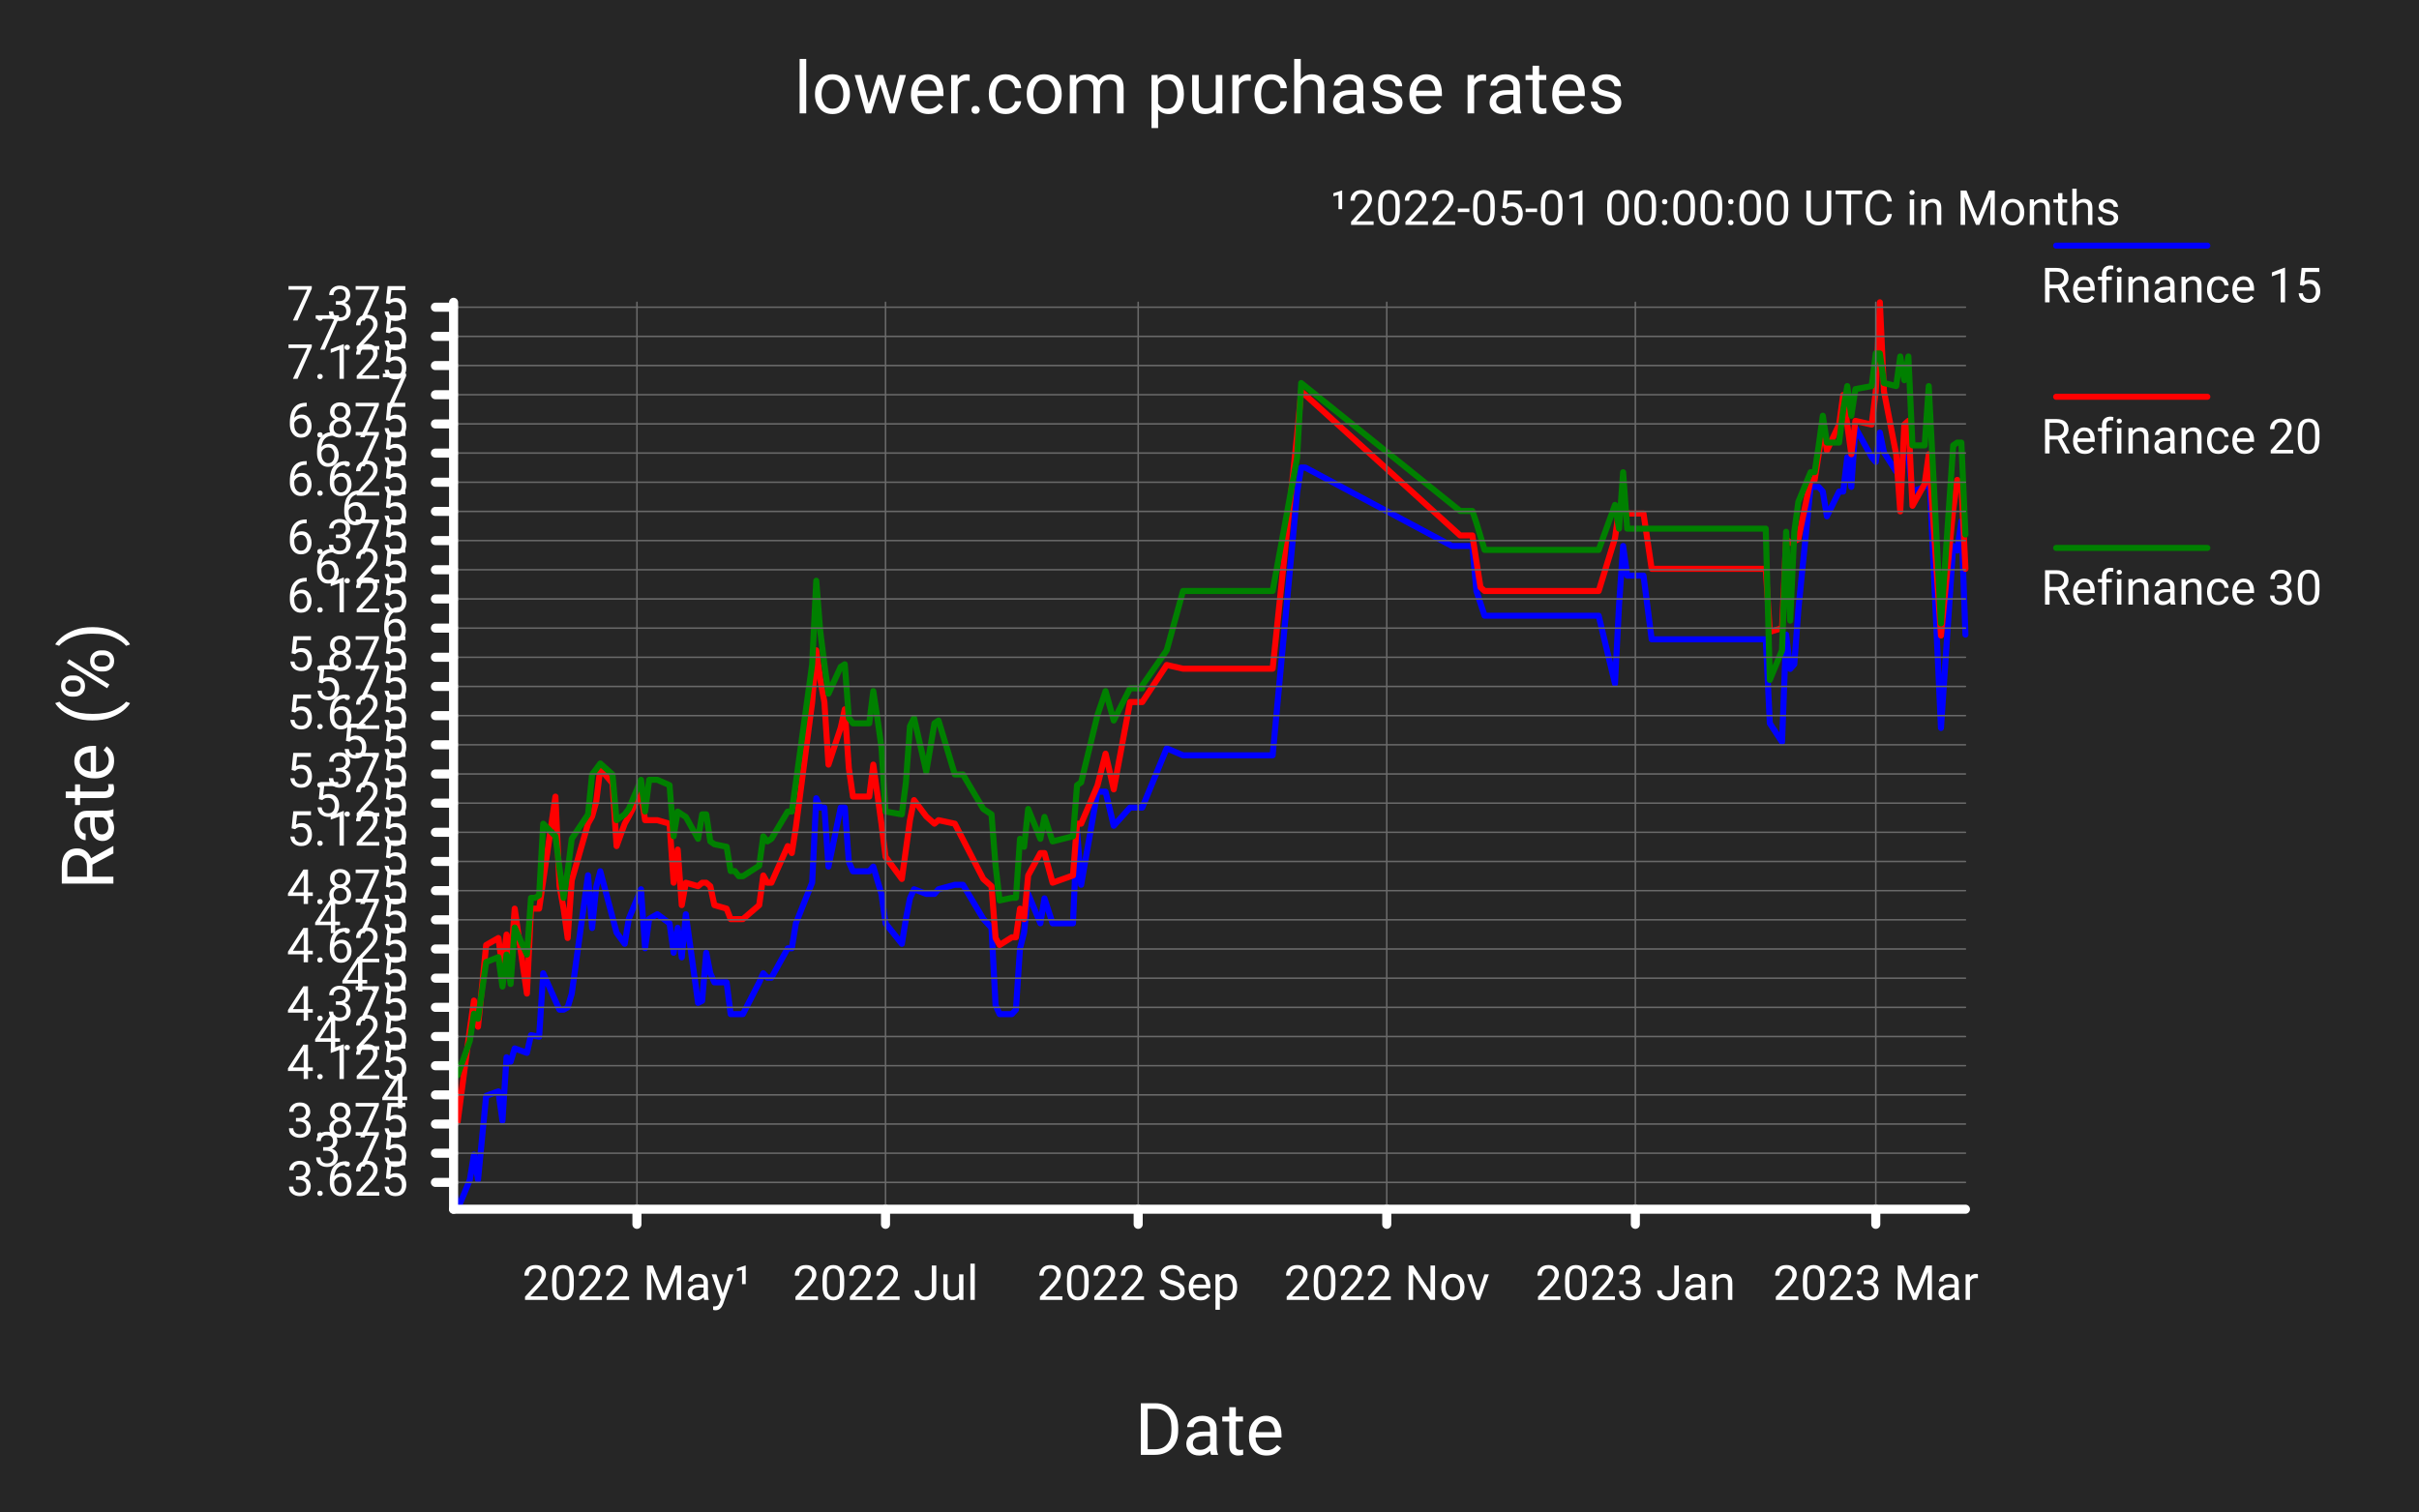
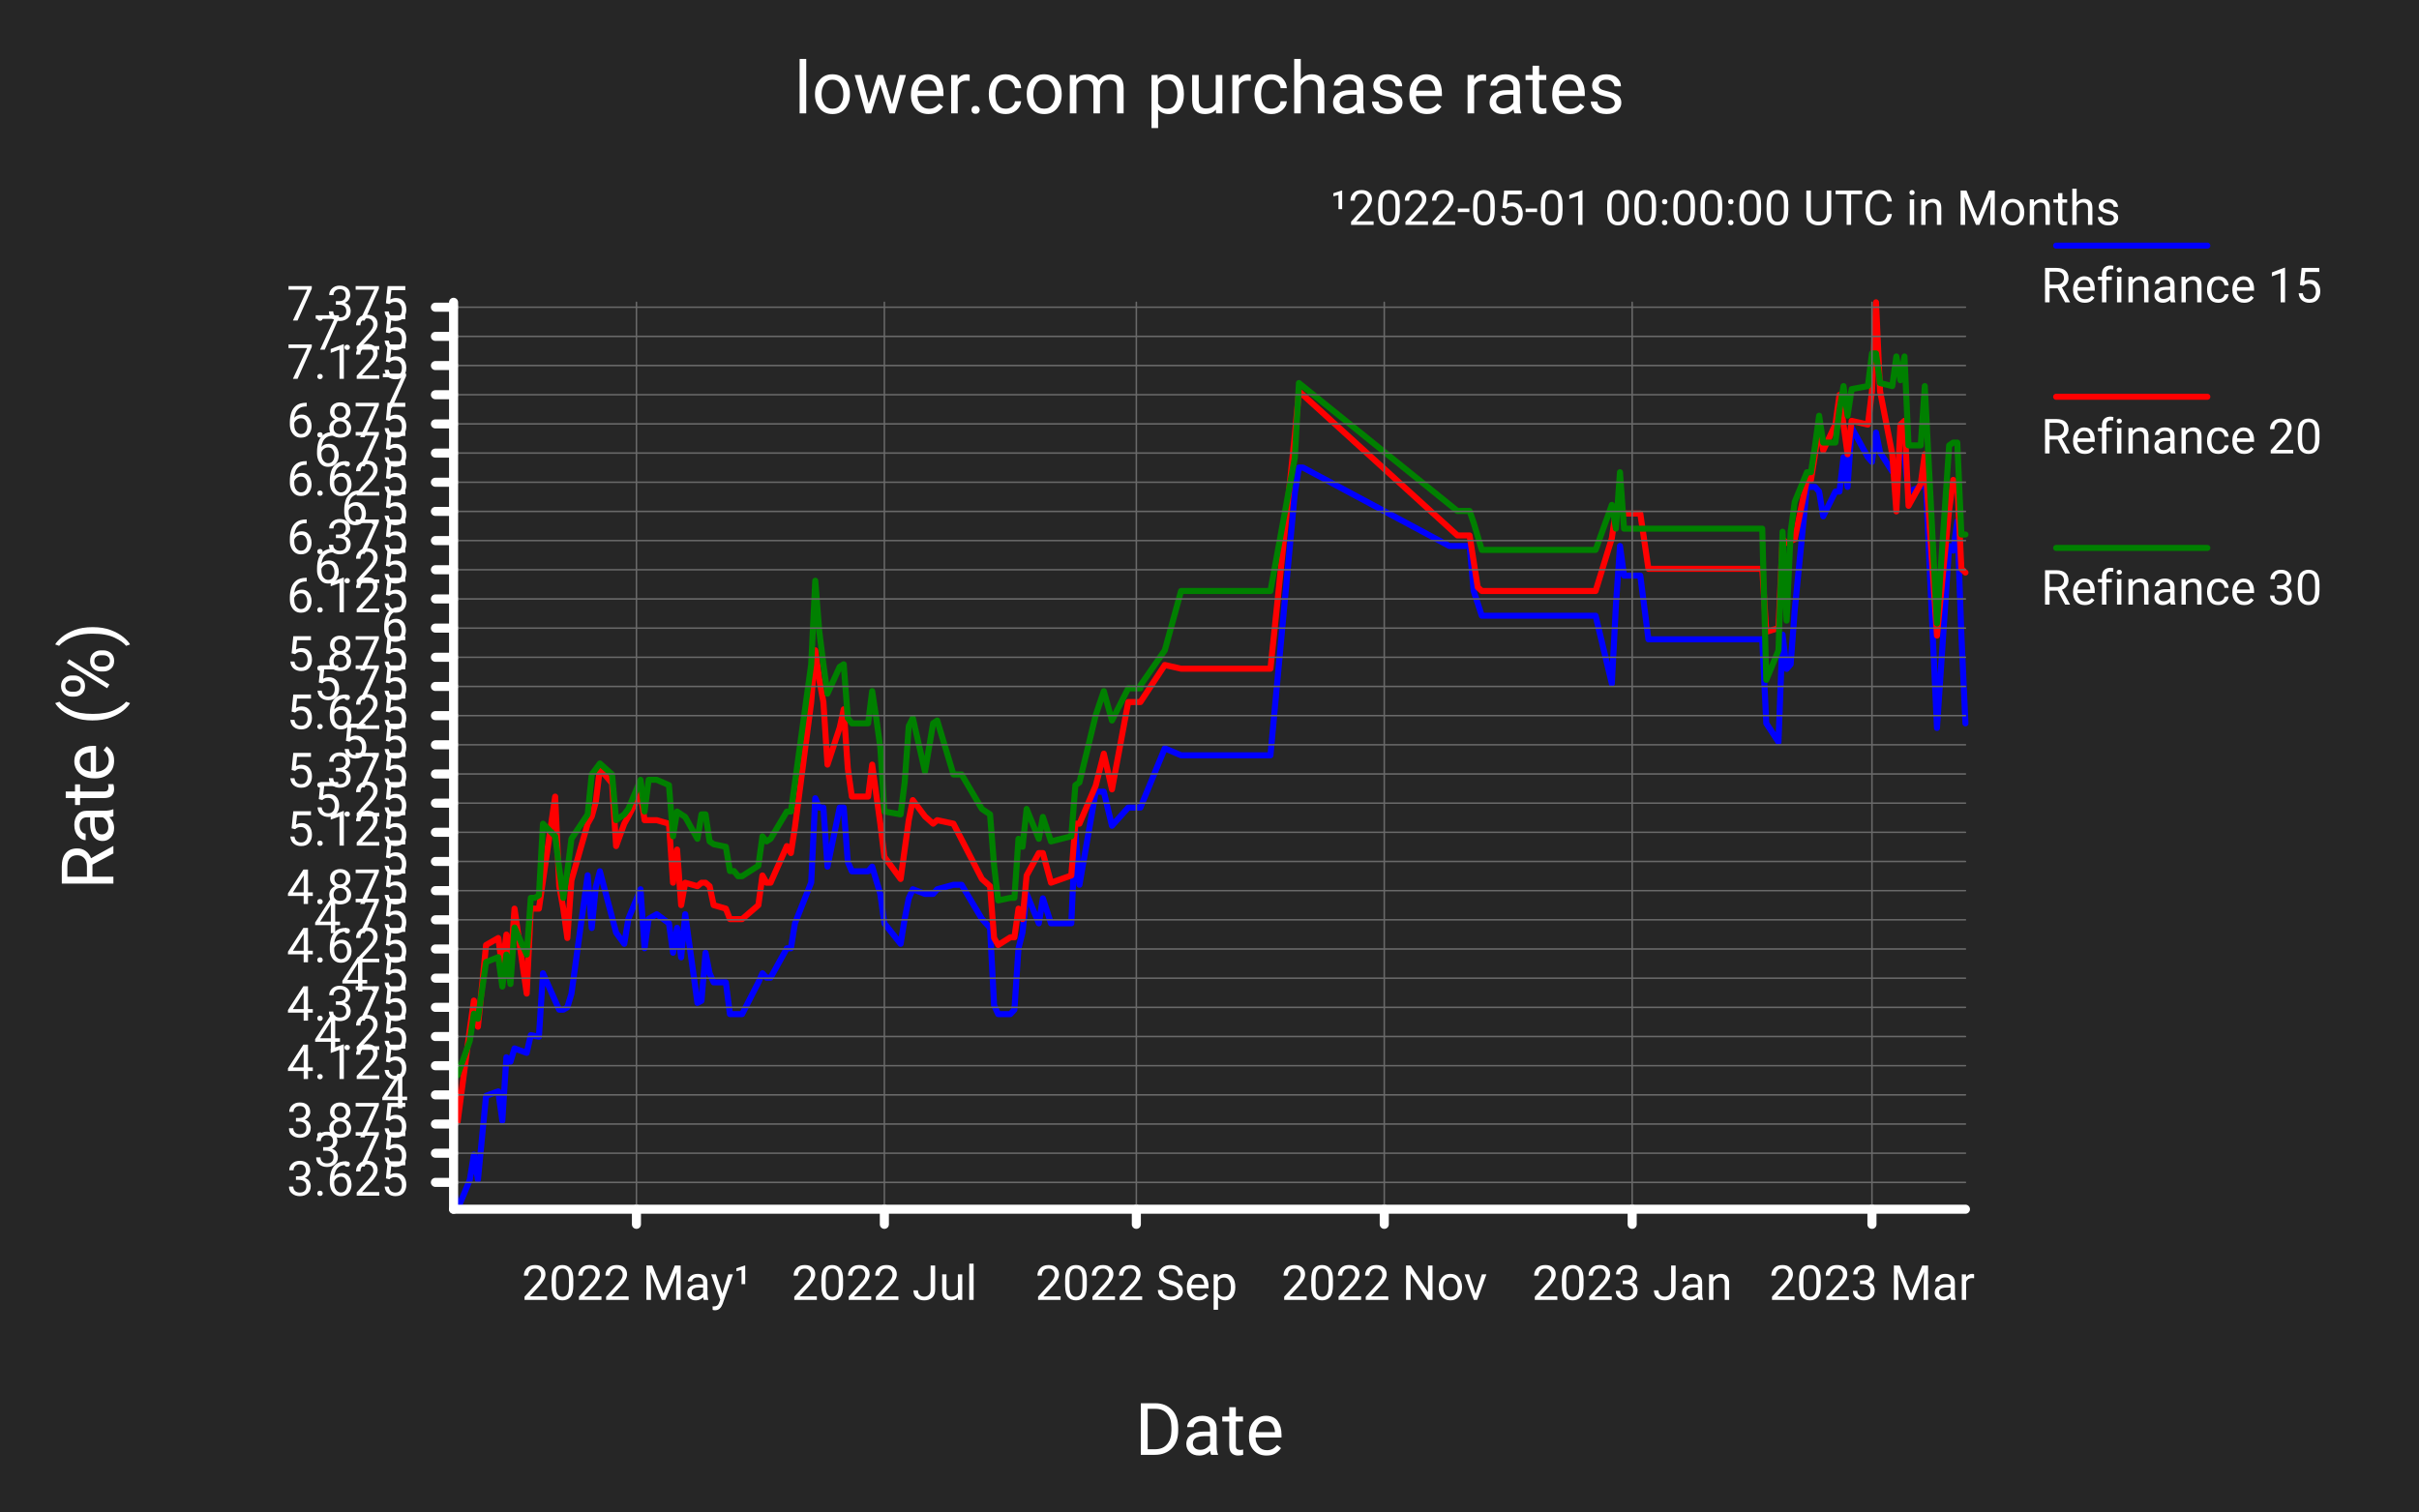
<svg xmlns="http://www.w3.org/2000/svg" class="poloto" width="800" height="500" viewBox="0 0 800 500">
  <style>.poloto{stroke-linecap:round;stroke-linejoin:round;font-family:Roboto,sans-serif;font-size:16px;}.poloto_background{fill:#262626;}.poloto_scatter{stroke-width:7}.poloto_tick_line{stroke:dimgray;stroke-width:0.5}.poloto_line{stroke-width:2}.poloto_text{fill: white;}.poloto_axis_lines{stroke: white;stroke-width:3;fill:none;stroke-dasharray:none}.poloto_title{font-size:24px;dominant-baseline:start;text-anchor:middle;}.poloto_xname{font-size:24px;dominant-baseline:start;text-anchor:middle;}.poloto_yname{font-size:24px;dominant-baseline:start;text-anchor:middle;}.poloto0stroke{stroke:blue;}.poloto1stroke{stroke:red;}.poloto2stroke{stroke:green;}.poloto3stroke{stroke:gold;}.poloto4stroke{stroke:aqua;}.poloto5stroke{stroke:lime;}.poloto6stroke{stroke:orange;}.poloto7stroke{stroke:chocolate;}.poloto0fill{fill:blue;}.poloto1fill{fill:red;}.poloto2fill{fill:green;}.poloto3fill{fill:gold;}.poloto4fill{fill:aqua;}.poloto5fill{fill:lime;}.poloto6fill{fill:orange;}.poloto7fill{fill:chocolate;}</style>
  <circle r="1e5" class="poloto_background" />
  <text class="poloto_text poloto_legend_text" x="675" y="100">Refinance 15</text>
  <line class="poloto_line poloto_legend_icon poloto0stroke poloto0legend" stroke="black" x1="680" x2="730" y1="81.25" y2="81.25" />
-   <path class="poloto_line poloto0stroke" fill="none" stroke="black" d=" M 150.00 393.13 L 151.35 400.00 L 155.39 390.27 L 156.74 381.94 L 158.09 390.27 L 158.09 390.27 L 160.78 362.48 L 164.82 361.01 L 166.17 370.74 L 167.52 349.74 L 168.87 351.21 L 170.22 346.81 L 174.26 348.28 L 175.61 342.41 L 175.61 342.41 L 178.30 342.95 L 179.65 321.95 L 183.69 331.06 L 185.04 333.99 L 186.39 333.99 L 187.74 333.22 L 189.08 328.74 L 194.47 289.53 L 195.82 306.97 L 197.17 293.46 L 198.52 288.21 L 198.52 288.21 L 203.91 308.52 L 206.60 312.22 L 207.95 303.96 L 211.99 294.16 L 213.34 313.69 L 214.69 303.96 L 214.69 303.96 L 217.39 302.42 L 221.43 305.43 L 222.78 315.16 L 222.78 315.16 L 224.12 306.90 L 225.47 316.70 L 226.82 302.42 L 230.86 331.76 L 232.21 331.06 L 233.56 315.16 L 233.56 315.16 L 234.91 321.95 L 236.25 324.96 L 240.30 324.96 L 241.64 335.46 L 242.99 335.46 L 244.34 335.46 L 245.69 335.46 L 251.08 324.96 L 252.43 321.95 L 253.77 323.42 L 255.12 323.42 L 255.12 323.42 L 260.51 313.69 L 261.86 313.69 L 263.21 305.43 L 268.60 291.92 L 269.95 264.05 L 271.29 267.14 L 272.64 267.14 L 273.99 286.67 L 278.03 267.14 L 279.38 267.14 L 280.73 285.13 L 282.08 288.21 L 287.47 288.21 L 288.81 286.67 L 290.16 291.22 L 291.51 295.70 L 292.86 305.43 L 298.25 312.22 L 299.60 303.96 L 300.94 297.17 L 302.29 294.16 L 306.33 295.70 L 309.03 295.70 L 310.38 294.16 L 315.77 292.69 L 315.77 292.69 L 315.77 292.69 L 315.77 292.69 L 315.77 292.69 L 315.77 292.69 L 318.46 292.69 L 318.46 292.69 L 318.46 292.69 L 318.46 292.69 L 318.46 292.69 L 318.46 292.69 L 325.20 303.96 L 327.90 306.90 L 329.25 332.53 L 330.59 335.46 L 334.64 335.46 L 335.98 333.99 L 337.33 313.69 L 338.68 308.44 L 340.03 295.70 L 344.07 305.43 L 344.07 305.43 L 345.42 297.17 L 348.11 305.43 L 348.11 305.43 L 354.85 305.43 L 356.20 274.70 L 357.55 292.69 L 362.94 261.89 L 365.63 261.89 L 365.63 261.89 L 368.33 273.16 L 373.72 267.14 L 373.72 267.14 L 373.72 267.14 L 373.72 267.14 L 373.72 267.14 L 373.72 267.14 L 373.72 267.14 L 373.72 267.14 L 373.72 267.14 L 377.76 267.14 L 385.85 247.53 L 391.24 249.85 L 391.24 249.85 L 395.28 249.85 L 400.67 249.85 L 402.02 249.85 L 402.02 249.85 L 402.02 249.85 L 402.02 249.85 L 402.02 249.85 L 419.54 249.85 L 420.89 249.85 L 428.98 162.92 L 430.32 154.66 L 431.67 154.66 L 480.19 180.60 L 485.58 180.60 L 486.93 180.60 L 488.27 195.50 L 490.97 203.68 L 490.97 203.68 L 496.36 203.68 L 497.71 203.68 L 499.06 203.68 L 500.40 203.68 L 504.45 203.68 L 505.80 203.68 L 508.49 203.68 L 509.84 203.68 L 513.88 203.68 L 515.23 203.68 L 515.23 203.68 L 519.27 203.68 L 523.32 203.68 L 524.66 203.68 L 526.01 203.68 L 527.36 203.68 L 528.71 203.68 L 534.10 226.15 L 535.44 200.21 L 536.79 180.60 L 538.14 190.40 L 542.18 190.40 L 543.53 190.40 L 543.53 190.40 L 546.23 211.48 L 547.57 211.48 L 551.62 211.48 L 552.96 211.48 L 554.31 211.48 L 555.66 211.48 L 557.01 211.48 L 557.01 211.48 L 557.01 211.48 L 557.01 211.48 L 563.75 211.48 L 566.44 211.48 L 570.49 211.48 L 571.83 211.48 L 574.53 211.48 L 575.88 211.48 L 581.27 211.48 L 582.61 211.48 L 583.96 211.48 L 585.31 239.27 L 589.35 245.45 L 590.70 209.93 L 592.05 221.28 L 593.40 219.74 L 594.74 201.75 L 598.79 161.07 L 600.13 161.07 L 601.48 161.07 L 602.83 162.61 L 604.18 170.79 L 608.22 162.61 L 609.57 162.61 L 610.92 151.26 L 612.26 161.07 L 613.61 141.46 L 619.00 151.26 L 620.35 152.80 L 621.70 143.08 L 623.05 149.64 L 627.09 155.97 L 628.44 152.80 L 629.78 151.26 L 631.13 151.26 L 632.48 162.61 L 636.52 161.07 L 637.87 152.80 L 641.91 240.81 L 645.96 180.60 L 647.30 182.14 L 648.65 172.41 L 650.00 209.93" />
+   <path class="poloto_line poloto0stroke" fill="none" stroke="black" d=" M 150.00 393.13 L 151.34 400.00 L 155.38 390.27 L 156.72 381.94 L 158.06 390.27 L 158.06 390.27 L 160.75 362.48 L 164.78 361.01 L 166.13 370.74 L 167.47 349.74 L 168.82 351.21 L 170.16 346.81 L 174.19 348.28 L 175.54 342.41 L 175.54 342.41 L 178.23 342.95 L 179.57 321.95 L 183.60 331.06 L 184.95 333.99 L 186.29 333.99 L 187.63 333.22 L 188.98 328.74 L 194.35 289.53 L 195.70 306.97 L 197.04 293.46 L 198.39 288.21 L 198.39 288.21 L 203.76 308.52 L 206.45 312.22 L 207.80 303.96 L 211.83 294.16 L 213.17 313.69 L 214.52 303.96 L 214.52 303.96 L 217.20 302.42 L 221.24 305.43 L 222.58 315.16 L 222.58 315.16 L 223.92 306.90 L 225.27 316.70 L 226.61 302.42 L 230.65 331.76 L 231.99 331.06 L 233.33 315.16 L 233.33 315.16 L 234.68 321.95 L 236.02 324.96 L 240.05 324.96 L 241.40 335.46 L 242.74 335.46 L 244.09 335.46 L 245.43 335.46 L 250.81 324.96 L 252.15 321.95 L 253.49 323.42 L 254.84 323.42 L 254.84 323.42 L 260.22 313.69 L 261.56 313.69 L 262.90 305.43 L 268.28 291.92 L 269.62 264.05 L 270.97 267.14 L 272.31 267.14 L 273.66 286.67 L 277.69 267.14 L 279.03 267.14 L 280.38 285.13 L 281.72 288.21 L 287.10 288.21 L 288.44 286.67 L 289.78 291.22 L 291.13 295.70 L 292.47 305.43 L 297.85 312.22 L 299.19 303.96 L 300.54 297.17 L 301.88 294.16 L 305.91 295.70 L 308.60 295.70 L 309.95 294.16 L 315.32 292.69 L 315.32 292.69 L 315.32 292.69 L 315.32 292.69 L 315.32 292.69 L 315.32 292.69 L 318.01 292.69 L 318.01 292.69 L 318.01 292.69 L 318.01 292.69 L 318.01 292.69 L 318.01 292.69 L 324.73 303.96 L 327.42 306.90 L 328.76 332.53 L 330.11 335.46 L 334.14 335.46 L 335.48 333.99 L 336.83 313.69 L 338.17 308.44 L 339.52 295.70 L 343.55 305.43 L 343.55 305.43 L 344.89 297.17 L 347.58 305.43 L 347.58 305.43 L 354.30 305.43 L 355.65 274.70 L 356.99 292.69 L 362.37 261.89 L 365.05 261.89 L 365.05 261.89 L 367.74 273.16 L 373.12 267.14 L 373.12 267.14 L 373.12 267.14 L 373.12 267.14 L 373.12 267.14 L 373.12 267.14 L 373.12 267.14 L 373.12 267.14 L 373.12 267.14 L 377.15 267.14 L 385.22 247.53 L 390.59 249.85 L 390.59 249.85 L 394.62 249.85 L 400.00 249.85 L 401.34 249.85 L 401.34 249.85 L 401.34 249.85 L 401.34 249.85 L 401.34 249.85 L 418.82 249.85 L 420.16 249.85 L 428.23 162.92 L 429.57 154.66 L 430.91 154.66 L 479.30 180.60 L 484.68 180.60 L 486.02 180.60 L 487.37 195.50 L 490.05 203.68 L 490.05 203.68 L 495.43 203.68 L 496.77 203.68 L 498.12 203.68 L 499.46 203.68 L 503.49 203.68 L 504.84 203.68 L 507.53 203.68 L 508.87 203.68 L 512.90 203.68 L 514.25 203.68 L 514.25 203.68 L 518.28 203.68 L 522.31 203.68 L 523.66 203.68 L 525.00 203.68 L 526.34 203.68 L 527.69 203.68 L 533.06 226.15 L 534.41 200.21 L 535.75 180.60 L 537.10 190.40 L 541.13 190.40 L 542.47 190.40 L 542.47 190.40 L 545.16 211.48 L 546.51 211.48 L 550.54 211.48 L 551.88 211.48 L 553.23 211.48 L 554.57 211.48 L 555.91 211.48 L 555.91 211.48 L 555.91 211.48 L 555.91 211.48 L 562.63 211.48 L 565.32 211.48 L 569.35 211.48 L 570.70 211.48 L 573.39 211.48 L 574.73 211.48 L 580.11 211.48 L 581.45 211.48 L 582.80 211.48 L 584.14 239.27 L 588.17 245.45 L 589.52 209.93 L 590.86 221.28 L 592.20 219.74 L 593.55 201.75 L 597.58 161.07 L 598.92 161.07 L 600.27 161.07 L 601.61 162.61 L 602.96 170.79 L 606.99 162.61 L 608.33 162.61 L 609.68 151.26 L 611.02 161.07 L 612.37 141.46 L 617.74 151.26 L 619.09 152.80 L 620.43 143.08 L 621.77 149.64 L 625.81 155.97 L 627.15 152.80 L 628.49 151.26 L 629.84 151.26 L 631.18 162.61 L 635.22 161.07 L 636.56 152.80 L 640.59 240.81 L 644.62 180.60 L 645.97 182.14 L 647.31 172.41 L 648.66 209.93 L 650.00 239.27" />
  <text class="poloto_text poloto_legend_text" x="675" y="150">Refinance 20</text>
  <line class="poloto_line poloto_legend_icon poloto1stroke poloto1legend" stroke="black" x1="680" x2="730" y1="131.25" y2="131.25" />
-   <path class="poloto_line poloto1stroke" fill="none" stroke="black" d=" M 150.00 350.51 L 151.35 371.13 L 155.39 340.40 L 156.74 330.98 L 158.09 339.63 L 158.09 339.63 L 160.78 312.61 L 164.82 310.29 L 166.17 320.10 L 167.52 309.14 L 168.87 318.94 L 170.22 300.57 L 174.26 328.67 L 175.61 300.57 L 175.61 300.57 L 178.30 300.57 L 178.30 300.57 L 183.69 263.51 L 185.04 293.15 L 186.39 300.57 L 187.74 310.29 L 189.08 291.22 L 194.47 272.47 L 195.82 270.07 L 197.17 265.29 L 198.52 254.32 L 202.56 259.11 L 203.91 279.88 L 206.60 272.47 L 207.95 270.07 L 211.99 262.27 L 213.34 271.31 L 214.69 271.31 L 214.69 271.31 L 217.39 271.31 L 221.43 272.47 L 222.78 292.00 L 222.78 292.00 L 224.12 281.03 L 225.47 299.41 L 226.82 292.00 L 230.86 293.15 L 232.21 292.00 L 233.56 292.00 L 233.56 292.00 L 234.91 293.15 L 236.25 299.41 L 240.30 300.57 L 241.64 304.04 L 242.99 304.04 L 244.34 304.04 L 245.69 304.04 L 251.08 299.41 L 252.43 289.60 L 253.77 292.00 L 255.12 292.00 L 255.12 292.00 L 260.51 279.88 L 261.86 282.19 L 263.21 273.62 L 268.60 232.24 L 269.95 215.11 L 271.29 224.91 L 272.64 232.24 L 273.99 252.93 L 278.03 240.74 L 279.38 234.64 L 280.73 254.17 L 282.08 263.51 L 287.47 263.51 L 288.81 252.93 L 290.16 262.74 L 291.51 272.47 L 292.86 283.43 L 298.25 290.76 L 299.60 281.03 L 300.94 271.31 L 302.29 264.67 L 306.33 270.07 L 309.03 272.47 L 310.38 271.31 L 315.77 272.47 L 315.77 272.47 L 315.77 272.47 L 315.77 272.47 L 315.77 272.47 L 315.77 272.47 L 315.77 272.47 L 315.77 272.47 L 315.77 272.47 L 315.77 272.47 L 315.77 272.47 L 315.77 272.47 L 325.20 290.76 L 327.90 293.15 L 329.25 310.29 L 330.59 312.61 L 334.64 310.06 L 335.98 310.06 L 337.33 300.57 L 338.68 304.04 L 340.03 289.60 L 344.07 282.19 L 344.07 282.19 L 345.42 282.19 L 348.11 292.00 L 348.11 292.00 L 354.85 289.60 L 356.20 272.47 L 357.55 272.47 L 362.94 259.88 L 365.63 249.31 L 365.63 249.31 L 368.33 261.12 L 373.72 232.24 L 373.72 232.24 L 373.72 232.24 L 373.72 232.24 L 373.72 232.24 L 373.72 232.24 L 373.72 232.24 L 373.72 232.24 L 373.72 232.24 L 377.76 232.24 L 385.85 219.97 L 391.24 221.20 L 393.94 221.20 L 395.28 221.20 L 395.28 221.20 L 402.02 221.20 L 403.37 221.20 L 403.37 221.20 L 403.37 221.20 L 403.37 221.20 L 419.54 221.20 L 420.89 221.20 L 428.98 143.85 L 430.32 129.41 L 430.32 129.41 L 482.88 177.12 L 485.58 177.12 L 486.93 177.12 L 489.62 194.26 L 490.97 195.50 L 490.97 195.50 L 496.36 195.50 L 497.71 195.50 L 499.06 195.50 L 500.40 195.50 L 504.45 195.50 L 505.80 195.50 L 508.49 195.50 L 509.84 195.50 L 513.88 195.50 L 515.23 195.50 L 515.23 195.50 L 519.27 195.50 L 523.32 195.50 L 524.66 195.50 L 526.01 195.50 L 527.36 195.50 L 528.71 195.50 L 534.10 178.05 L 535.44 168.55 L 536.79 167.32 L 538.14 169.87 L 542.18 169.87 L 543.53 169.87 L 543.53 169.87 L 546.23 188.16 L 547.57 188.16 L 551.62 188.16 L 552.96 188.16 L 554.31 188.16 L 555.66 188.16 L 557.01 188.16 L 557.01 188.16 L 562.40 188.16 L 562.40 188.16 L 563.75 188.16 L 566.44 188.16 L 570.49 188.16 L 571.83 188.16 L 574.53 188.16 L 575.88 188.16 L 581.27 188.16 L 582.61 188.16 L 583.96 188.16 L 585.31 209.01 L 589.35 207.77 L 590.70 178.36 L 592.05 179.59 L 592.05 179.59 L 594.74 178.36 L 598.79 158.75 L 600.13 158.75 L 601.48 150.26 L 602.83 140.45 L 604.18 149.02 L 608.22 140.45 L 609.57 130.65 L 610.92 140.45 L 612.26 150.26 L 613.61 139.22 L 619.00 140.45 L 620.35 129.41 L 621.70 100.00 L 623.05 129.41 L 627.09 150.26 L 628.44 169.17 L 629.78 140.45 L 631.13 139.22 L 632.48 167.32 L 636.52 160.06 L 637.87 150.26 L 641.91 210.24 L 645.96 168.55 L 647.30 158.75 L 648.65 160.06 L 650.00 188.16" />
+   <path class="poloto_line poloto1stroke" fill="none" stroke="black" d=" M 150.00 350.51 L 151.34 371.13 L 155.38 340.40 L 156.72 330.98 L 158.06 339.63 L 158.06 339.63 L 160.75 312.61 L 164.78 310.29 L 166.13 320.10 L 167.47 309.14 L 168.82 318.94 L 170.16 300.57 L 174.19 328.67 L 175.54 300.57 L 175.54 300.57 L 178.23 300.57 L 178.23 300.57 L 183.60 263.51 L 184.95 293.15 L 186.29 300.57 L 187.63 310.29 L 188.98 291.22 L 194.35 272.47 L 195.70 270.07 L 197.04 265.29 L 198.39 254.32 L 202.42 259.11 L 203.76 279.88 L 206.45 272.47 L 207.80 270.07 L 211.83 262.27 L 213.17 271.31 L 214.52 271.31 L 214.52 271.31 L 217.20 271.31 L 221.24 272.47 L 222.58 292.00 L 222.58 292.00 L 223.92 281.03 L 225.27 299.41 L 226.61 292.00 L 230.65 293.15 L 231.99 292.00 L 233.33 292.00 L 233.33 292.00 L 234.68 293.15 L 236.02 299.41 L 240.05 300.57 L 241.40 304.04 L 242.74 304.04 L 244.09 304.04 L 245.43 304.04 L 250.81 299.41 L 252.15 289.60 L 253.49 292.00 L 254.84 292.00 L 254.84 292.00 L 260.22 279.88 L 261.56 282.19 L 262.90 273.62 L 268.28 232.24 L 269.62 215.11 L 270.97 224.91 L 272.31 232.24 L 273.66 252.93 L 277.69 240.74 L 279.03 234.64 L 280.38 254.17 L 281.72 263.51 L 287.10 263.51 L 288.44 252.93 L 289.78 262.74 L 291.13 272.47 L 292.47 283.43 L 297.85 290.76 L 299.19 281.03 L 300.54 271.31 L 301.88 264.67 L 305.91 270.07 L 308.60 272.47 L 309.95 271.31 L 315.32 272.47 L 315.32 272.47 L 315.32 272.47 L 315.32 272.47 L 315.32 272.47 L 315.32 272.47 L 315.32 272.47 L 315.32 272.47 L 315.32 272.47 L 315.32 272.47 L 315.32 272.47 L 315.32 272.47 L 324.73 290.76 L 327.42 293.15 L 328.76 310.29 L 330.11 312.61 L 334.14 310.06 L 335.48 310.06 L 336.83 300.57 L 338.17 304.04 L 339.52 289.60 L 343.55 282.19 L 343.55 282.19 L 344.89 282.19 L 347.58 292.00 L 347.58 292.00 L 354.30 289.60 L 355.65 272.47 L 356.99 272.47 L 362.37 259.88 L 365.05 249.31 L 365.05 249.31 L 367.74 261.12 L 373.12 232.24 L 373.12 232.24 L 373.12 232.24 L 373.12 232.24 L 373.12 232.24 L 373.12 232.24 L 373.12 232.24 L 373.12 232.24 L 373.12 232.24 L 377.15 232.24 L 385.22 219.97 L 390.59 221.20 L 393.28 221.20 L 394.62 221.20 L 394.62 221.20 L 401.34 221.20 L 402.69 221.20 L 402.69 221.20 L 402.69 221.20 L 402.69 221.20 L 418.82 221.20 L 420.16 221.20 L 428.23 143.85 L 429.57 129.41 L 429.57 129.41 L 481.99 177.12 L 484.68 177.12 L 486.02 177.12 L 488.71 194.26 L 490.05 195.50 L 490.05 195.50 L 495.43 195.50 L 496.77 195.50 L 498.12 195.50 L 499.46 195.50 L 503.49 195.50 L 504.84 195.50 L 507.53 195.50 L 508.87 195.50 L 512.90 195.50 L 514.25 195.50 L 514.25 195.50 L 518.28 195.50 L 522.31 195.50 L 523.66 195.50 L 525.00 195.50 L 526.34 195.50 L 527.69 195.50 L 533.06 178.05 L 534.41 168.55 L 535.75 167.32 L 537.10 169.87 L 541.13 169.87 L 542.47 169.87 L 542.47 169.87 L 545.16 188.16 L 546.51 188.16 L 550.54 188.16 L 551.88 188.16 L 553.23 188.16 L 554.57 188.16 L 555.91 188.16 L 555.91 188.16 L 561.29 188.16 L 561.29 188.16 L 562.63 188.16 L 565.32 188.16 L 569.35 188.16 L 570.70 188.16 L 573.39 188.16 L 574.73 188.16 L 580.11 188.16 L 581.45 188.16 L 582.80 188.16 L 584.14 209.01 L 588.17 207.77 L 589.52 178.36 L 590.86 179.59 L 590.86 179.59 L 593.55 178.36 L 597.58 158.75 L 598.92 158.75 L 600.27 150.26 L 601.61 140.45 L 602.96 149.02 L 606.99 140.45 L 608.33 130.65 L 609.68 140.45 L 611.02 150.26 L 612.37 139.22 L 617.74 140.45 L 619.09 129.41 L 620.43 100.00 L 621.77 129.41 L 625.81 150.26 L 627.15 169.17 L 628.49 140.45 L 629.84 139.22 L 631.18 167.32 L 635.22 160.06 L 636.56 150.26 L 640.59 210.24 L 644.62 168.55 L 645.97 158.75 L 647.31 160.06 L 648.66 188.16 L 650.00 189.40" />
  <text class="poloto_text poloto_legend_text" x="675" y="200">Refinance 30</text>
  <line class="poloto_line poloto_legend_icon poloto2stroke poloto2legend" stroke="black" x1="680" x2="730" y1="181.25" y2="181.25" />
-   <path class="poloto_line poloto2stroke" fill="none" stroke="black" d=" M 150.00 348.35 L 151.35 355.69 L 155.39 344.26 L 156.74 335.31 L 158.09 337.00 L 158.09 337.00 L 160.78 318.24 L 164.82 316.62 L 166.17 326.35 L 167.52 315.77 L 168.87 325.50 L 170.22 306.82 L 174.26 315.77 L 175.61 297.01 L 176.95 297.01 L 178.30 296.17 L 179.65 272.47 L 183.69 276.63 L 185.04 287.29 L 186.39 297.01 L 187.74 288.14 L 189.08 277.48 L 194.47 269.38 L 195.82 256.18 L 197.17 254.40 L 198.52 252.55 L 202.56 256.18 L 203.91 271.31 L 206.60 269.38 L 207.95 267.60 L 211.99 257.95 L 213.34 268.45 L 214.69 257.95 L 214.69 257.95 L 217.39 257.95 L 221.43 259.73 L 222.78 276.63 L 222.78 276.63 L 224.12 268.45 L 225.47 269.38 L 226.82 270.23 L 230.86 277.48 L 232.21 269.38 L 233.56 269.38 L 233.56 269.38 L 234.91 278.33 L 236.25 279.26 L 240.30 280.11 L 241.64 288.14 L 242.99 288.14 L 244.34 289.84 L 245.69 289.84 L 251.08 286.36 L 252.43 276.63 L 253.77 278.33 L 255.12 277.48 L 255.12 277.48 L 260.51 268.45 L 261.86 268.45 L 263.21 258.80 L 268.60 219.74 L 269.95 192.10 L 271.29 209.01 L 272.64 219.74 L 273.99 229.46 L 278.03 220.59 L 279.38 219.74 L 280.73 237.49 L 282.08 239.27 L 287.47 239.27 L 288.81 228.62 L 290.16 237.49 L 291.51 247.22 L 292.86 268.45 L 298.25 269.38 L 299.60 258.80 L 300.94 240.20 L 302.29 237.49 L 306.33 255.25 L 309.03 239.27 L 310.38 238.34 L 315.77 256.18 L 315.77 256.18 L 315.77 256.18 L 315.77 256.18 L 315.77 256.18 L 315.77 256.18 L 318.46 256.18 L 318.46 256.18 L 318.46 256.18 L 318.46 256.18 L 318.46 256.18 L 318.46 256.18 L 325.20 267.60 L 327.90 269.38 L 329.25 286.36 L 330.59 297.86 L 334.64 297.01 L 335.98 297.01 L 337.33 277.48 L 338.68 280.11 L 340.03 267.60 L 344.07 277.48 L 344.07 277.48 L 345.42 270.23 L 348.11 278.33 L 348.11 278.33 L 354.85 276.63 L 356.20 259.73 L 357.55 258.80 L 362.94 236.57 L 365.63 228.62 L 365.63 228.62 L 368.33 238.34 L 373.72 227.69 L 373.72 227.69 L 373.72 227.69 L 373.72 227.69 L 373.72 227.69 L 373.72 227.69 L 373.72 227.69 L 373.72 227.69 L 377.76 227.69 L 377.76 226.76 L 385.85 215.11 L 391.24 195.50 L 391.24 195.50 L 395.28 195.50 L 395.28 195.50 L 402.02 195.50 L 403.37 195.50 L 403.37 195.50 L 403.37 195.50 L 403.37 195.50 L 419.54 195.50 L 420.89 195.50 L 428.98 151.34 L 430.32 126.71 L 430.32 126.71 L 482.88 169.02 L 485.58 169.02 L 486.93 169.02 L 488.27 172.95 L 490.97 181.91 L 490.97 181.91 L 496.36 181.91 L 497.71 181.91 L 499.06 181.91 L 500.40 181.91 L 504.45 181.91 L 505.80 181.91 L 508.49 181.91 L 509.84 181.91 L 513.88 181.91 L 515.23 181.91 L 515.23 181.91 L 519.27 181.91 L 523.32 181.91 L 524.66 181.91 L 526.01 181.91 L 527.36 181.91 L 528.71 181.91 L 534.10 167.01 L 535.44 174.88 L 536.79 156.20 L 538.14 174.88 L 542.18 174.88 L 543.53 174.88 L 543.53 174.88 L 546.23 174.88 L 547.57 174.88 L 551.62 174.88 L 552.96 174.88 L 554.31 174.88 L 555.66 174.88 L 557.01 174.88 L 557.01 174.88 L 562.40 174.88 L 562.40 174.88 L 563.75 174.88 L 566.44 174.88 L 570.49 174.88 L 571.83 174.88 L 574.53 174.88 L 575.88 174.88 L 581.27 174.88 L 582.61 174.88 L 583.96 174.88 L 585.31 224.91 L 589.35 215.11 L 590.70 175.89 L 592.05 205.30 L 593.40 175.89 L 594.74 166.01 L 598.79 156.20 L 600.13 156.20 L 601.48 147.32 L 602.83 137.52 L 604.18 146.40 L 608.22 146.40 L 609.57 135.59 L 610.92 127.71 L 612.26 137.52 L 613.61 128.72 L 619.00 127.71 L 620.35 116.91 L 621.70 116.91 L 623.05 126.71 L 627.09 127.71 L 628.44 117.91 L 629.78 125.78 L 631.13 117.91 L 632.48 147.32 L 636.52 147.32 L 637.87 127.71 L 641.91 206.23 L 645.96 147.32 L 647.30 146.40 L 648.65 146.40 L 650.00 176.81" />
+   <path class="poloto_line poloto2stroke" fill="none" stroke="black" d=" M 150.00 348.35 L 151.34 355.69 L 155.38 344.26 L 156.72 335.31 L 158.06 337.00 L 158.06 337.00 L 160.75 318.24 L 164.78 316.62 L 166.13 326.35 L 167.47 315.77 L 168.82 325.50 L 170.16 306.82 L 174.19 315.77 L 175.54 297.01 L 176.88 297.01 L 178.23 296.17 L 179.57 272.47 L 183.60 276.63 L 184.95 287.29 L 186.29 297.01 L 187.63 288.14 L 188.98 277.48 L 194.35 269.38 L 195.70 256.18 L 197.04 254.40 L 198.39 252.55 L 202.42 256.18 L 203.76 271.31 L 206.45 269.38 L 207.80 267.60 L 211.83 257.95 L 213.17 268.45 L 214.52 257.95 L 214.52 257.95 L 217.20 257.95 L 221.24 259.73 L 222.58 276.63 L 222.58 276.63 L 223.92 268.45 L 225.27 269.38 L 226.61 270.23 L 230.65 277.48 L 231.99 269.38 L 233.33 269.38 L 233.33 269.38 L 234.68 278.33 L 236.02 279.26 L 240.05 280.11 L 241.40 288.14 L 242.74 288.14 L 244.09 289.84 L 245.43 289.84 L 250.81 286.36 L 252.15 276.63 L 253.49 278.33 L 254.84 277.48 L 254.84 277.48 L 260.22 268.45 L 261.56 268.45 L 262.90 258.80 L 268.28 219.74 L 269.62 192.10 L 270.97 209.01 L 272.31 219.74 L 273.66 229.46 L 277.69 220.59 L 279.03 219.74 L 280.38 237.49 L 281.72 239.27 L 287.10 239.27 L 288.44 228.62 L 289.78 237.49 L 291.13 247.22 L 292.47 268.45 L 297.85 269.38 L 299.19 258.80 L 300.54 240.20 L 301.88 237.49 L 305.91 255.25 L 308.60 239.27 L 309.95 238.34 L 315.32 256.18 L 315.32 256.18 L 315.32 256.18 L 315.32 256.18 L 315.32 256.18 L 315.32 256.18 L 318.01 256.18 L 318.01 256.18 L 318.01 256.18 L 318.01 256.18 L 318.01 256.18 L 318.01 256.18 L 324.73 267.60 L 327.42 269.38 L 328.76 286.36 L 330.11 297.86 L 334.14 297.01 L 335.48 297.01 L 336.83 277.48 L 338.17 280.11 L 339.52 267.60 L 343.55 277.48 L 343.55 277.48 L 344.89 270.23 L 347.58 278.33 L 347.58 278.33 L 354.30 276.63 L 355.65 259.73 L 356.99 258.80 L 362.37 236.57 L 365.05 228.62 L 365.05 228.62 L 367.74 238.34 L 373.12 227.69 L 373.12 227.69 L 373.12 227.69 L 373.12 227.69 L 373.12 227.69 L 373.12 227.69 L 373.12 227.69 L 373.12 227.69 L 377.15 227.69 L 377.15 226.76 L 385.22 215.11 L 390.59 195.50 L 390.59 195.50 L 394.62 195.50 L 394.62 195.50 L 401.34 195.50 L 402.69 195.50 L 402.69 195.50 L 402.69 195.50 L 402.69 195.50 L 418.82 195.50 L 420.16 195.50 L 428.23 151.34 L 429.57 126.71 L 429.57 126.71 L 481.99 169.02 L 484.68 169.02 L 486.02 169.02 L 487.37 172.95 L 490.05 181.91 L 490.05 181.91 L 495.43 181.91 L 496.77 181.91 L 498.12 181.91 L 499.46 181.91 L 503.49 181.91 L 504.84 181.91 L 507.53 181.91 L 508.87 181.91 L 512.90 181.91 L 514.25 181.91 L 514.25 181.91 L 518.28 181.91 L 522.31 181.91 L 523.66 181.91 L 525.00 181.91 L 526.34 181.91 L 527.69 181.91 L 533.06 167.01 L 534.41 174.88 L 535.75 156.20 L 537.10 174.88 L 541.13 174.88 L 542.47 174.88 L 542.47 174.88 L 545.16 174.88 L 546.51 174.88 L 550.54 174.88 L 551.88 174.88 L 553.23 174.88 L 554.57 174.88 L 555.91 174.88 L 555.91 174.88 L 561.29 174.88 L 561.29 174.88 L 562.63 174.88 L 565.32 174.88 L 569.35 174.88 L 570.70 174.88 L 573.39 174.88 L 574.73 174.88 L 580.11 174.88 L 581.45 174.88 L 582.80 174.88 L 584.14 224.91 L 588.17 215.11 L 589.52 175.89 L 590.86 205.30 L 592.20 175.89 L 593.55 166.01 L 597.58 156.20 L 598.92 156.20 L 600.27 147.32 L 601.61 137.52 L 602.96 146.40 L 606.99 146.40 L 608.33 135.59 L 609.68 127.71 L 611.02 137.52 L 612.37 128.72 L 617.74 127.71 L 619.09 116.91 L 620.43 116.91 L 621.77 126.71 L 625.81 127.71 L 627.15 117.91 L 628.49 125.78 L 629.84 117.91 L 631.18 147.32 L 635.22 147.32 L 636.56 127.71 L 640.59 206.23 L 644.62 147.32 L 645.97 146.40 L 647.31 146.40 L 648.66 176.81 L 650.00 176.81" />
  <text class="poloto_labels poloto_text poloto_title" x="400" y="37.5">lower.com purchase rates</text>
  <text class="poloto_labels poloto_text poloto_xname" x="400" y="481.25">Date</text>
  <text class="poloto_labels poloto_text poloto_yname" transform="rotate(-90,37.5,250)" x="37.5" y="250">Rate (%)</text>
  <text class="poloto_tick_labels poloto_text" dominant-baseline="middle" text-anchor="start" x="150" y="70" />
  <line class="poloto_axis_lines" stroke="black" x1="150" x2="144" y1="391.122" y2="391.122" />
  <line class="poloto_tick_line" stroke="black" x1="150" x2="650" y1="391.122" y2="391.122" />
  <text class="poloto_tick_labels poloto_text" dominant-baseline="middle" text-anchor="end" x="135" y="391.122">3.625</text>
  <line class="poloto_axis_lines" stroke="black" x1="150" x2="144" y1="381.472" y2="381.472" />
  <line class="poloto_tick_line" stroke="black" x1="150" x2="650" y1="381.472" y2="381.472" />
  <text class="poloto_tick_labels poloto_text" dominant-baseline="middle" text-anchor="end" x="135" y="381.472">3.75</text>
  <line class="poloto_axis_lines" stroke="black" x1="150" x2="144" y1="371.822" y2="371.822" />
  <line class="poloto_tick_line" stroke="black" x1="150" x2="650" y1="371.822" y2="371.822" />
  <text class="poloto_tick_labels poloto_text" dominant-baseline="middle" text-anchor="end" x="135" y="371.822">3.875</text>
  <line class="poloto_axis_lines" stroke="black" x1="150" x2="144" y1="362.172" y2="362.172" />
  <line class="poloto_tick_line" stroke="black" x1="150" x2="650" y1="362.172" y2="362.172" />
  <text class="poloto_tick_labels poloto_text" dominant-baseline="middle" text-anchor="end" x="135" y="362.172">4</text>
  <line class="poloto_axis_lines" stroke="black" x1="150" x2="144" y1="352.522" y2="352.522" />
  <line class="poloto_tick_line" stroke="black" x1="150" x2="650" y1="352.522" y2="352.522" />
  <text class="poloto_tick_labels poloto_text" dominant-baseline="middle" text-anchor="end" x="135" y="352.522">4.125</text>
  <line class="poloto_axis_lines" stroke="black" x1="150" x2="144" y1="342.872" y2="342.872" />
  <line class="poloto_tick_line" stroke="black" x1="150" x2="650" y1="342.872" y2="342.872" />
  <text class="poloto_tick_labels poloto_text" dominant-baseline="middle" text-anchor="end" x="135" y="342.872">4.25</text>
  <line class="poloto_axis_lines" stroke="black" x1="150" x2="144" y1="333.222" y2="333.222" />
  <line class="poloto_tick_line" stroke="black" x1="150" x2="650" y1="333.222" y2="333.222" />
  <text class="poloto_tick_labels poloto_text" dominant-baseline="middle" text-anchor="end" x="135" y="333.222">4.375</text>
  <line class="poloto_axis_lines" stroke="black" x1="150" x2="144" y1="323.572" y2="323.572" />
  <line class="poloto_tick_line" stroke="black" x1="150" x2="650" y1="323.572" y2="323.572" />
  <text class="poloto_tick_labels poloto_text" dominant-baseline="middle" text-anchor="end" x="135" y="323.572">4.5</text>
  <line class="poloto_axis_lines" stroke="black" x1="150" x2="144" y1="313.922" y2="313.922" />
  <line class="poloto_tick_line" stroke="black" x1="150" x2="650" y1="313.922" y2="313.922" />
  <text class="poloto_tick_labels poloto_text" dominant-baseline="middle" text-anchor="end" x="135" y="313.922">4.625</text>
  <line class="poloto_axis_lines" stroke="black" x1="150" x2="144" y1="304.272" y2="304.272" />
  <line class="poloto_tick_line" stroke="black" x1="150" x2="650" y1="304.272" y2="304.272" />
  <text class="poloto_tick_labels poloto_text" dominant-baseline="middle" text-anchor="end" x="135" y="304.272">4.75</text>
  <line class="poloto_axis_lines" stroke="black" x1="150" x2="144" y1="294.622" y2="294.622" />
  <line class="poloto_tick_line" stroke="black" x1="150" x2="650" y1="294.622" y2="294.622" />
  <text class="poloto_tick_labels poloto_text" dominant-baseline="middle" text-anchor="end" x="135" y="294.622">4.875</text>
  <line class="poloto_axis_lines" stroke="black" x1="150" x2="144" y1="284.972" y2="284.972" />
  <line class="poloto_tick_line" stroke="black" x1="150" x2="650" y1="284.972" y2="284.972" />
  <text class="poloto_tick_labels poloto_text" dominant-baseline="middle" text-anchor="end" x="135" y="284.972">5</text>
  <line class="poloto_axis_lines" stroke="black" x1="150" x2="144" y1="275.322" y2="275.322" />
  <line class="poloto_tick_line" stroke="black" x1="150" x2="650" y1="275.322" y2="275.322" />
  <text class="poloto_tick_labels poloto_text" dominant-baseline="middle" text-anchor="end" x="135" y="275.322">5.125</text>
  <line class="poloto_axis_lines" stroke="black" x1="150" x2="144" y1="265.672" y2="265.672" />
  <line class="poloto_tick_line" stroke="black" x1="150" x2="650" y1="265.672" y2="265.672" />
  <text class="poloto_tick_labels poloto_text" dominant-baseline="middle" text-anchor="end" x="135" y="265.672">5.25</text>
  <line class="poloto_axis_lines" stroke="black" x1="150" x2="144" y1="256.022" y2="256.022" />
  <line class="poloto_tick_line" stroke="black" x1="150" x2="650" y1="256.022" y2="256.022" />
  <text class="poloto_tick_labels poloto_text" dominant-baseline="middle" text-anchor="end" x="135" y="256.022">5.375</text>
  <line class="poloto_axis_lines" stroke="black" x1="150" x2="144" y1="246.372" y2="246.372" />
  <line class="poloto_tick_line" stroke="black" x1="150" x2="650" y1="246.372" y2="246.372" />
  <text class="poloto_tick_labels poloto_text" dominant-baseline="middle" text-anchor="end" x="135" y="246.372">5.5</text>
  <line class="poloto_axis_lines" stroke="black" x1="150" x2="144" y1="236.722" y2="236.722" />
  <line class="poloto_tick_line" stroke="black" x1="150" x2="650" y1="236.722" y2="236.722" />
  <text class="poloto_tick_labels poloto_text" dominant-baseline="middle" text-anchor="end" x="135" y="236.722">5.625</text>
  <line class="poloto_axis_lines" stroke="black" x1="150" x2="144" y1="227.072" y2="227.072" />
  <line class="poloto_tick_line" stroke="black" x1="150" x2="650" y1="227.072" y2="227.072" />
  <text class="poloto_tick_labels poloto_text" dominant-baseline="middle" text-anchor="end" x="135" y="227.072">5.75</text>
  <line class="poloto_axis_lines" stroke="black" x1="150" x2="144" y1="217.422" y2="217.422" />
  <line class="poloto_tick_line" stroke="black" x1="150" x2="650" y1="217.422" y2="217.422" />
  <text class="poloto_tick_labels poloto_text" dominant-baseline="middle" text-anchor="end" x="135" y="217.422">5.875</text>
  <line class="poloto_axis_lines" stroke="black" x1="150" x2="144" y1="207.771" y2="207.771" />
  <line class="poloto_tick_line" stroke="black" x1="150" x2="650" y1="207.771" y2="207.771" />
  <text class="poloto_tick_labels poloto_text" dominant-baseline="middle" text-anchor="end" x="135" y="207.771">6</text>
  <line class="poloto_axis_lines" stroke="black" x1="150" x2="144" y1="198.121" y2="198.121" />
  <line class="poloto_tick_line" stroke="black" x1="150" x2="650" y1="198.121" y2="198.121" />
  <text class="poloto_tick_labels poloto_text" dominant-baseline="middle" text-anchor="end" x="135" y="198.121">6.125</text>
  <line class="poloto_axis_lines" stroke="black" x1="150" x2="144" y1="188.471" y2="188.471" />
  <line class="poloto_tick_line" stroke="black" x1="150" x2="650" y1="188.471" y2="188.471" />
  <text class="poloto_tick_labels poloto_text" dominant-baseline="middle" text-anchor="end" x="135" y="188.471">6.25</text>
  <line class="poloto_axis_lines" stroke="black" x1="150" x2="144" y1="178.821" y2="178.821" />
  <line class="poloto_tick_line" stroke="black" x1="150" x2="650" y1="178.821" y2="178.821" />
  <text class="poloto_tick_labels poloto_text" dominant-baseline="middle" text-anchor="end" x="135" y="178.821">6.375</text>
  <line class="poloto_axis_lines" stroke="black" x1="150" x2="144" y1="169.171" y2="169.171" />
  <line class="poloto_tick_line" stroke="black" x1="150" x2="650" y1="169.171" y2="169.171" />
  <text class="poloto_tick_labels poloto_text" dominant-baseline="middle" text-anchor="end" x="135" y="169.171">6.5</text>
  <line class="poloto_axis_lines" stroke="black" x1="150" x2="144" y1="159.521" y2="159.521" />
  <line class="poloto_tick_line" stroke="black" x1="150" x2="650" y1="159.521" y2="159.521" />
  <text class="poloto_tick_labels poloto_text" dominant-baseline="middle" text-anchor="end" x="135" y="159.521">6.625</text>
  <line class="poloto_axis_lines" stroke="black" x1="150" x2="144" y1="149.871" y2="149.871" />
  <line class="poloto_tick_line" stroke="black" x1="150" x2="650" y1="149.871" y2="149.871" />
  <text class="poloto_tick_labels poloto_text" dominant-baseline="middle" text-anchor="end" x="135" y="149.871">6.75</text>
  <line class="poloto_axis_lines" stroke="black" x1="150" x2="144" y1="140.221" y2="140.221" />
  <line class="poloto_tick_line" stroke="black" x1="150" x2="650" y1="140.221" y2="140.221" />
  <text class="poloto_tick_labels poloto_text" dominant-baseline="middle" text-anchor="end" x="135" y="140.221">6.875</text>
  <line class="poloto_axis_lines" stroke="black" x1="150" x2="144" y1="130.571" y2="130.571" />
  <line class="poloto_tick_line" stroke="black" x1="150" x2="650" y1="130.571" y2="130.571" />
  <text class="poloto_tick_labels poloto_text" dominant-baseline="middle" text-anchor="end" x="135" y="130.571">7</text>
  <line class="poloto_axis_lines" stroke="black" x1="150" x2="144" y1="120.921" y2="120.921" />
  <line class="poloto_tick_line" stroke="black" x1="150" x2="650" y1="120.921" y2="120.921" />
  <text class="poloto_tick_labels poloto_text" dominant-baseline="middle" text-anchor="end" x="135" y="120.921">7.125</text>
  <line class="poloto_axis_lines" stroke="black" x1="150" x2="144" y1="111.271" y2="111.271" />
  <line class="poloto_tick_line" stroke="black" x1="150" x2="650" y1="111.271" y2="111.271" />
  <text class="poloto_tick_labels poloto_text" dominant-baseline="middle" text-anchor="end" x="135" y="111.271">7.25</text>
  <line class="poloto_axis_lines" stroke="black" x1="150" x2="144" y1="101.621" y2="101.621" />
  <line class="poloto_tick_line" stroke="black" x1="150" x2="650" y1="101.621" y2="101.621" />
  <text class="poloto_tick_labels poloto_text" dominant-baseline="middle" text-anchor="end" x="135" y="101.621">7.375</text>
  <text class="poloto_tick_labels poloto_text" dominant-baseline="middle" text-anchor="start" x="440" y="70">¹2022-05-01 00:00:00 UTC in Months</text>
-   <line class="poloto_axis_lines" stroke="black" x1="210.647" x2="210.647" y1="400" y2="405" />
-   <line class="poloto_tick_line" stroke="black" x1="210.647" x2="210.647" y1="400" y2="100" />
-   <text class="poloto_tick_labels poloto_text" dominant-baseline="start" text-anchor="middle" x="210.647" y="430">2022 May¹</text>
-   <line class="poloto_axis_lines" stroke="black" x1="292.857" x2="292.857" y1="400" y2="405" />
-   <line class="poloto_tick_line" stroke="black" x1="292.857" x2="292.857" y1="400" y2="100" />
-   <text class="poloto_tick_labels poloto_text" dominant-baseline="start" text-anchor="middle" x="292.857" y="430">2022 Jul</text>
-   <line class="poloto_axis_lines" stroke="black" x1="376.415" x2="376.415" y1="400" y2="405" />
-   <line class="poloto_tick_line" stroke="black" x1="376.415" x2="376.415" y1="400" y2="100" />
-   <text class="poloto_tick_labels poloto_text" dominant-baseline="start" text-anchor="middle" x="376.415" y="430">2022 Sep</text>
-   <line class="poloto_axis_lines" stroke="black" x1="458.625" x2="458.625" y1="400" y2="405" />
-   <line class="poloto_tick_line" stroke="black" x1="458.625" x2="458.625" y1="400" y2="100" />
-   <text class="poloto_tick_labels poloto_text" dominant-baseline="start" text-anchor="middle" x="458.625" y="430">2022 Nov</text>
-   <line class="poloto_axis_lines" stroke="black" x1="540.836" x2="540.836" y1="400" y2="405" />
-   <line class="poloto_tick_line" stroke="black" x1="540.836" x2="540.836" y1="400" y2="100" />
-   <text class="poloto_tick_labels poloto_text" dominant-baseline="start" text-anchor="middle" x="540.836" y="430">2023 Jan</text>
-   <line class="poloto_axis_lines" stroke="black" x1="620.35" x2="620.35" y1="400" y2="405" />
-   <line class="poloto_tick_line" stroke="black" x1="620.35" x2="620.35" y1="400" y2="100" />
-   <text class="poloto_tick_labels poloto_text" dominant-baseline="start" text-anchor="middle" x="620.35" y="430">2023 Mar</text>
+   <line class="poloto_axis_lines" stroke="black" x1="210.484" x2="210.484" y1="400" y2="405" />
+   <line class="poloto_tick_line" stroke="black" x1="210.484" x2="210.484" y1="400" y2="100" />
+   <text class="poloto_tick_labels poloto_text" dominant-baseline="start" text-anchor="middle" x="210.484" y="430">2022 May¹</text>
+   <line class="poloto_axis_lines" stroke="black" x1="292.473" x2="292.473" y1="400" y2="405" />
+   <line class="poloto_tick_line" stroke="black" x1="292.473" x2="292.473" y1="400" y2="100" />
+   <text class="poloto_tick_labels poloto_text" dominant-baseline="start" text-anchor="middle" x="292.473" y="430">2022 Jul</text>
+   <line class="poloto_axis_lines" stroke="black" x1="375.806" x2="375.806" y1="400" y2="405" />
+   <line class="poloto_tick_line" stroke="black" x1="375.806" x2="375.806" y1="400" y2="100" />
+   <text class="poloto_tick_labels poloto_text" dominant-baseline="start" text-anchor="middle" x="375.806" y="430">2022 Sep</text>
+   <line class="poloto_axis_lines" stroke="black" x1="457.796" x2="457.796" y1="400" y2="405" />
+   <line class="poloto_tick_line" stroke="black" x1="457.796" x2="457.796" y1="400" y2="100" />
+   <text class="poloto_tick_labels poloto_text" dominant-baseline="start" text-anchor="middle" x="457.796" y="430">2022 Nov</text>
+   <line class="poloto_axis_lines" stroke="black" x1="539.785" x2="539.785" y1="400" y2="405" />
+   <line class="poloto_tick_line" stroke="black" x1="539.785" x2="539.785" y1="400" y2="100" />
+   <text class="poloto_tick_labels poloto_text" dominant-baseline="start" text-anchor="middle" x="539.785" y="430">2023 Jan</text>
+   <line class="poloto_axis_lines" stroke="black" x1="619.086" x2="619.086" y1="400" y2="405" />
+   <line class="poloto_tick_line" stroke="black" x1="619.086" x2="619.086" y1="400" y2="100" />
+   <text class="poloto_tick_labels poloto_text" dominant-baseline="start" text-anchor="middle" x="619.086" y="430">2023 Mar</text>
  <path stroke="black" fill="none" class="poloto_axis_lines" d=" M 150 400 L 650 400" />
  <path stroke="black" fill="none" class="poloto_axis_lines" d=" M 150 400 L 150 100" />
</svg>
